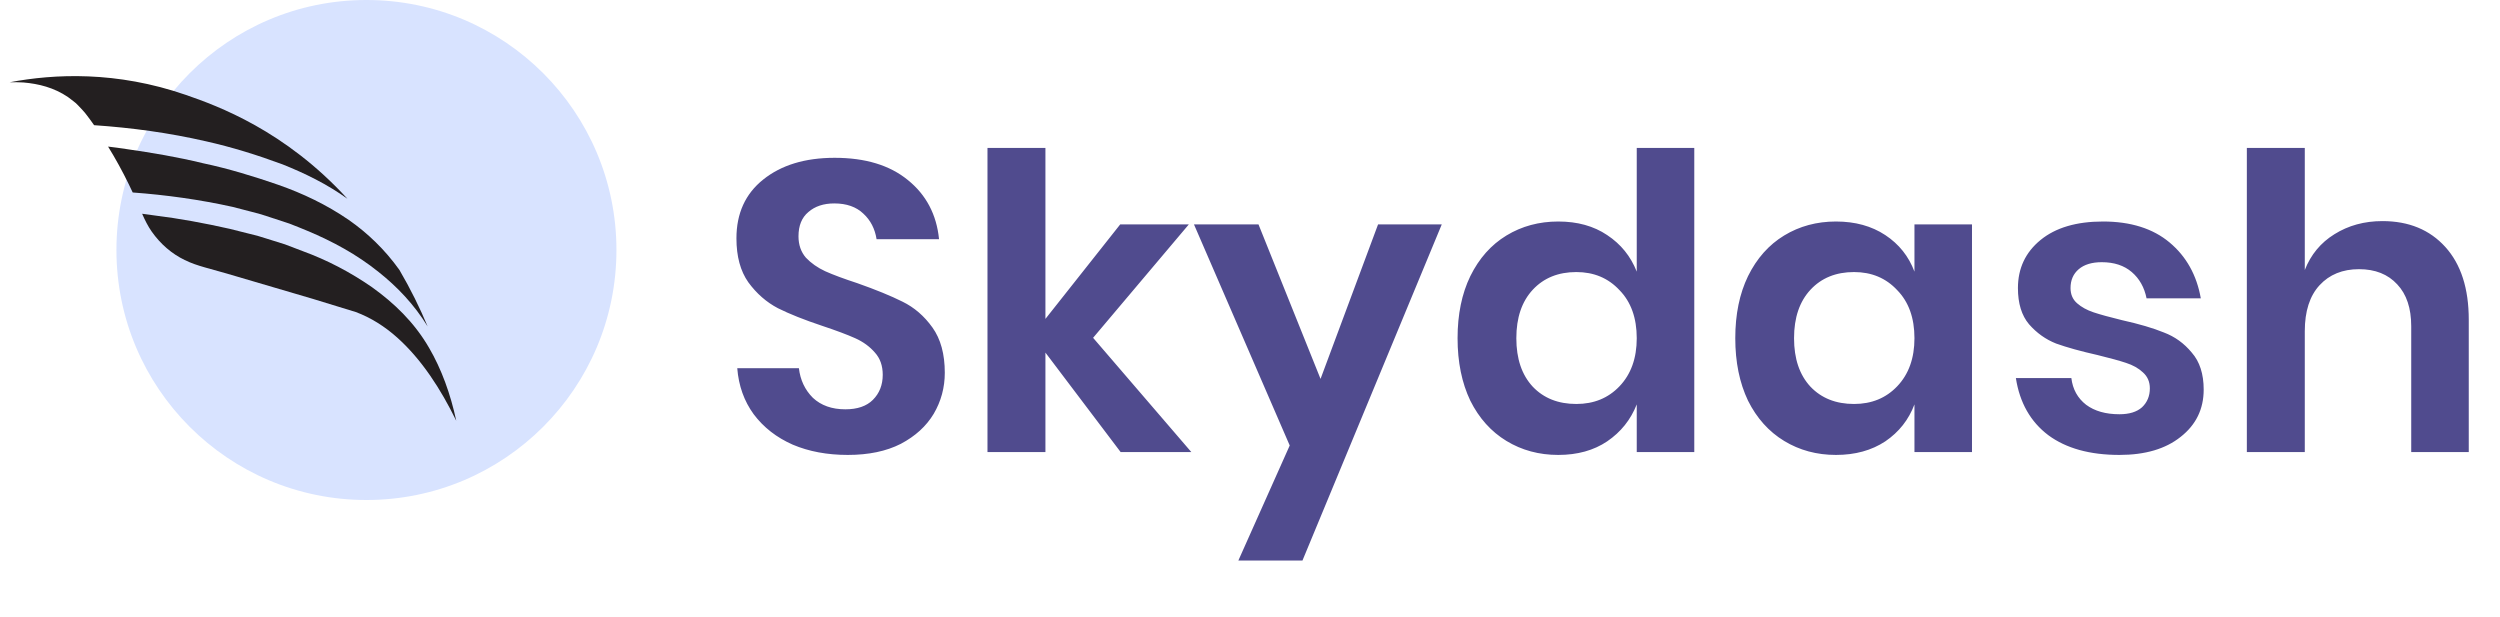
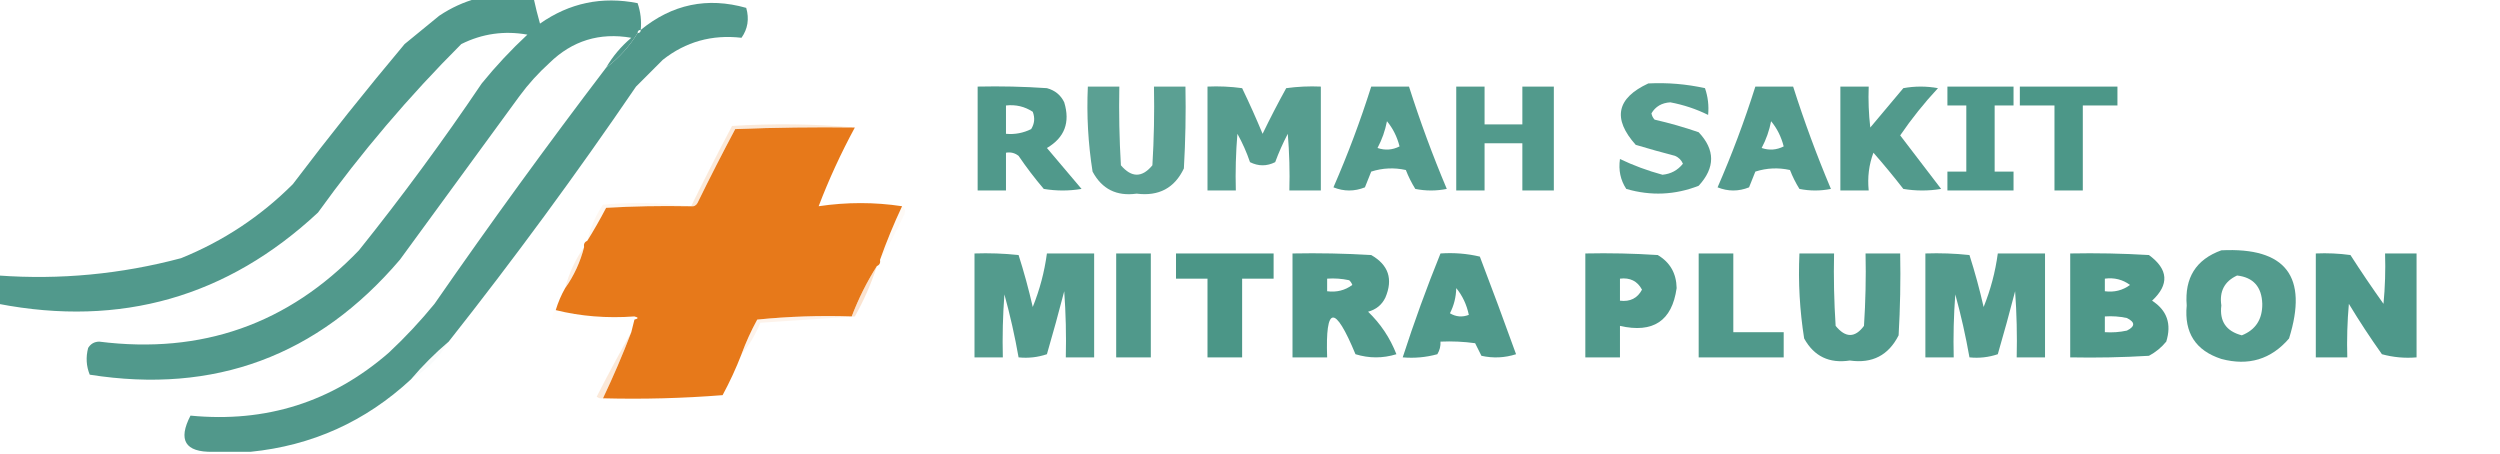
- <svg xmlns="http://www.w3.org/2000/svg" width="365" height="90" viewBox="0 0 365 90" fill="none">
-   <path d="M137.94 54.42C137.94 56.58 137.4 58.58 136.32 60.42C135.24 62.22 133.64 63.68 131.52 64.8C129.4 65.88 126.82 66.42 123.78 66.42C120.78 66.42 118.1 65.92 115.74 64.92C113.38 63.88 111.48 62.4 110.04 60.48C108.64 58.56 107.84 56.32 107.64 53.76H116.64C116.84 55.48 117.52 56.92 118.68 58.08C119.88 59.2 121.46 59.76 123.42 59.76C125.18 59.76 126.52 59.3 127.44 58.38C128.4 57.42 128.88 56.2 128.88 54.72C128.88 53.4 128.5 52.32 127.74 51.48C126.98 50.6 126.02 49.9 124.86 49.38C123.7 48.86 122.1 48.26 120.06 47.58C117.42 46.7 115.26 45.84 113.58 45C111.9 44.12 110.46 42.86 109.26 41.22C108.1 39.58 107.52 37.44 107.52 34.8C107.52 31.16 108.82 28.3 111.42 26.22C114.06 24.1 117.54 23.04 121.86 23.04C126.34 23.04 129.9 24.12 132.54 26.28C135.22 28.44 136.74 31.32 137.1 34.92H127.98C127.74 33.4 127.1 32.16 126.06 31.2C125.02 30.2 123.6 29.7 121.8 29.7C120.24 29.7 118.98 30.12 118.02 30.96C117.06 31.76 116.58 32.94 116.58 34.5C116.58 35.74 116.94 36.78 117.66 37.62C118.42 38.42 119.36 39.08 120.48 39.6C121.64 40.12 123.2 40.7 125.16 41.34C127.88 42.3 130.08 43.2 131.76 44.04C133.48 44.88 134.94 46.14 136.14 47.82C137.34 49.5 137.94 51.7 137.94 54.42ZM163.612 66L152.632 51.48V66H144.172V21.6H152.632V46.56L163.552 32.76H173.572L159.592 49.32L173.932 66H163.612ZM183.739 32.76L192.799 55.32L201.199 32.76H210.499L190.159 81.84H180.799L188.299 65.04L174.319 32.76H183.739ZM227.505 32.34C230.305 32.34 232.685 33 234.645 34.32C236.645 35.64 238.085 37.42 238.965 39.66V21.6H247.365V66H238.965V59.04C238.085 61.28 236.645 63.08 234.645 64.44C232.685 65.76 230.305 66.42 227.505 66.42C224.705 66.42 222.185 65.74 219.945 64.38C217.705 63.02 215.945 61.06 214.665 58.5C213.425 55.9 212.805 52.86 212.805 49.38C212.805 45.9 213.425 42.88 214.665 40.32C215.945 37.72 217.705 35.74 219.945 34.38C222.185 33.02 224.705 32.34 227.505 32.34ZM230.145 39.72C227.505 39.72 225.385 40.58 223.785 42.3C222.185 44.02 221.385 46.38 221.385 49.38C221.385 52.38 222.185 54.74 223.785 56.46C225.385 58.14 227.505 58.98 230.145 58.98C232.705 58.98 234.805 58.12 236.445 56.4C238.125 54.64 238.965 52.3 238.965 49.38C238.965 46.42 238.125 44.08 236.445 42.36C234.805 40.6 232.705 39.72 230.145 39.72ZM268.051 32.34C270.851 32.34 273.251 33 275.251 34.32C277.251 35.64 278.671 37.42 279.511 39.66V32.76H287.911V66H279.511V59.04C278.671 61.28 277.251 63.08 275.251 64.44C273.251 65.76 270.851 66.42 268.051 66.42C265.251 66.42 262.731 65.74 260.491 64.38C258.251 63.02 256.491 61.06 255.211 58.5C253.971 55.9 253.351 52.86 253.351 49.38C253.351 45.9 253.971 42.88 255.211 40.32C256.491 37.72 258.251 35.74 260.491 34.38C262.731 33.02 265.251 32.34 268.051 32.34ZM270.691 39.72C268.051 39.72 265.931 40.58 264.331 42.3C262.731 44.02 261.931 46.38 261.931 49.38C261.931 52.38 262.731 54.74 264.331 56.46C265.931 58.14 268.051 58.98 270.691 58.98C273.251 58.98 275.351 58.12 276.991 56.4C278.671 54.64 279.511 52.3 279.511 49.38C279.511 46.42 278.671 44.08 276.991 42.36C275.351 40.6 273.251 39.72 270.691 39.72ZM307.038 32.34C311.078 32.34 314.318 33.36 316.758 35.4C319.198 37.44 320.718 40.16 321.318 43.56H313.398C313.078 41.96 312.358 40.68 311.238 39.72C310.118 38.76 308.658 38.28 306.858 38.28C305.418 38.28 304.298 38.62 303.498 39.3C302.698 39.98 302.298 40.9 302.298 42.06C302.298 42.98 302.618 43.72 303.258 44.28C303.898 44.84 304.698 45.28 305.658 45.6C306.618 45.92 307.998 46.3 309.798 46.74C312.318 47.3 314.358 47.9 315.918 48.54C317.518 49.14 318.878 50.12 319.998 51.48C321.158 52.8 321.738 54.6 321.738 56.88C321.738 59.72 320.618 62.02 318.378 63.78C316.178 65.54 313.198 66.42 309.438 66.42C305.118 66.42 301.658 65.46 299.058 63.54C296.458 61.58 294.878 58.8 294.318 55.2H302.418C302.618 56.84 303.338 58.14 304.578 59.1C305.818 60.02 307.438 60.48 309.438 60.48C310.878 60.48 311.978 60.14 312.738 59.46C313.498 58.74 313.878 57.82 313.878 56.7C313.878 55.74 313.538 54.96 312.858 54.36C312.218 53.76 311.398 53.3 310.398 52.98C309.438 52.66 308.058 52.28 306.258 51.84C303.778 51.28 301.758 50.72 300.198 50.16C298.678 49.56 297.358 48.62 296.238 47.34C295.158 46.06 294.618 44.3 294.618 42.06C294.618 39.18 295.718 36.84 297.918 35.04C300.118 33.24 303.158 32.34 307.038 32.34ZM347.839 32.28C351.679 32.28 354.739 33.54 357.019 36.06C359.299 38.58 360.439 42.12 360.439 46.68V66H352.039V47.64C352.039 45 351.359 42.96 349.999 41.52C348.639 40.04 346.779 39.3 344.419 39.3C342.019 39.3 340.099 40.08 338.659 41.64C337.219 43.2 336.499 45.44 336.499 48.36V66H328.039V21.6H336.499V39.42C337.379 37.18 338.819 35.44 340.819 34.2C342.859 32.92 345.199 32.28 347.839 32.28Z" fill="#504B8E" />
-   <circle cx="53.5" cy="36.5" r="36.5" fill="#D8E3FF" />
-   <path d="M3.437 12.043C5.632 12.232 7.878 12.779 9.927 14.173C10.411 14.576 10.953 14.886 11.396 15.378C11.841 15.859 12.33 16.332 12.706 16.862C13.061 17.329 13.405 17.793 13.739 18.277C19.212 18.651 24.674 19.388 30.083 20.632C33.851 21.479 37.574 22.635 41.259 24.001C44.498 25.298 47.719 26.857 50.724 29.02C41.603 19.039 31.788 15.466 27.132 13.856C16.999 10.349 7.944 10.771 1.394 12.014C2.068 11.989 2.754 12.005 3.437 12.043Z" fill="#231F20" />
-   <path d="M29.634 23.831C25.952 22.93 22.223 22.306 18.488 21.769C17.584 21.635 16.679 21.5 15.779 21.401C16.863 23.154 17.881 25.009 18.811 26.919C19 27.305 19.186 27.704 19.374 28.101C24.255 28.462 29.132 29.135 33.975 30.208L36.744 30.925L38.126 31.295L39.495 31.739L42.232 32.637C43.142 32.985 44.041 33.35 44.945 33.728C48.532 35.235 52.068 37.127 55.31 39.737C57.967 41.85 60.479 44.453 62.436 47.665C61.301 44.963 59.941 42.187 58.316 39.415C56.192 36.434 53.663 34.027 50.928 32.116C47.68 29.882 44.179 28.224 40.584 26.97C36.989 25.729 33.335 24.613 29.634 23.831Z" fill="#231F20" />
-   <path d="M54.327 41.942C51.136 39.724 47.738 37.96 44.217 36.672L41.59 35.671L38.917 34.835L37.576 34.422L36.222 34.084L33.522 33.406C29.894 32.589 26.243 31.91 22.57 31.456C21.965 31.363 21.359 31.278 20.75 31.207C21.178 32.184 21.604 33.027 22.136 33.79C23.44 35.651 25.102 37.066 26.972 37.963C27.904 38.426 28.871 38.745 29.892 39.035L33.048 39.92L45.655 43.629L51.934 45.553C54.124 46.363 56.181 47.66 58.023 49.314C61.585 52.516 64.358 56.817 66.612 61.425C65.782 57.542 64.462 53.888 62.634 50.767C60.463 47.017 57.486 44.205 54.327 41.942Z" fill="#231F20" />
+ <svg xmlns="http://www.w3.org/2000/svg" version="1.1" width="794px" height="144px" style="shape-rendering:geometricPrecision; text-rendering:geometricPrecision; image-rendering:optimizeQuality; fill-rule:evenodd; clip-rule:evenodd">
+   <g>
+     <path style="opacity:0.992" fill="#50988b" d="M 151.5,-0.5 C 157.5,-0.5 163.5,-0.5 169.5,-0.5C 170.073,2.147 170.74,4.813 171.5,7.5C 180.844,0.932 191.177,-1.235 202.5,1C 203.444,3.719 203.777,6.552 203.5,9.5C 202.833,9.5 202.5,9.833 202.5,10.5C 199.877,14.791 196.544,18.457 192.5,21.5C 194.557,17.933 197.223,14.766 200.5,12C 190.42,10.25 181.753,12.917 174.5,20C 170.964,23.201 167.797,26.701 165,30.5C 152.333,47.833 139.667,65.167 127,82.5C 100.919,113.081 68.086,125.247 28.5,119C 27.39,116.263 27.223,113.429 28,110.5C 28.804,109.196 29.971,108.529 31.5,108.5C 64.036,112.602 91.536,102.935 114,79.5C 127.732,62.367 140.732,44.7 153,26.5C 157.504,20.964 162.337,15.797 167.5,11C 160.129,9.69 153.129,10.69 146.5,14C 129.892,30.608 114.725,48.441 101,67.5C 72.23,94.322 38.397,103.989 -0.5,96.5C -0.5,93.5 -0.5,90.5 -0.5,87.5C 19.077,88.915 38.41,87.082 57.5,82C 70.941,76.553 82.774,68.72 93,58.5C 104.453,43.378 116.287,28.545 128.5,14C 132.167,11 135.833,8 139.5,5C 143.284,2.471 147.284,0.638 151.5,-0.5 Z" />
+   </g>
+   <g>
+     <path style="opacity:0.994" fill="#50988b" d="M 142.5,108.5 C 138.167,112.167 134.167,116.167 130.5,120.5C 116.071,133.881 99.071,141.548 79.5,143.5C 75.5,143.5 71.5,143.5 67.5,143.5C 58.799,143.623 56.466,139.79 60.5,132C 84.509,134.329 105.509,127.662 123.5,112C 128.7,107.135 133.533,101.968 138,96.5C 155.643,71.038 173.81,46.038 192.5,21.5C 196.544,18.457 199.877,14.791 202.5,10.5C 203.167,10.5 203.5,10.167 203.5,9.5C 213.481,1.337 224.648,-0.996 237,2.5C 238.004,5.993 237.504,9.159 235.5,12C 226.127,10.916 217.793,13.25 210.5,19C 207.667,21.833 204.833,24.667 202,27.5C 183.076,55.244 163.242,82.244 142.5,108.5 Z" />
+   </g>
+   <g>
+     <path style="opacity:0.902" fill="#449283" d="M 523.5,26.5 C 529.577,26.196 535.577,26.696 541.5,28C 542.444,30.719 542.777,33.553 542.5,36.5C 538.755,34.639 534.755,33.306 530.5,32.5C 527.778,32.662 525.778,33.829 524.5,36C 524.645,36.772 524.978,37.439 525.5,38C 530.236,39.081 534.903,40.414 539.5,42C 544.773,47.595 544.773,53.261 539.5,59C 531.982,61.941 524.315,62.274 516.5,60C 514.656,57.196 513.989,54.03 514.5,50.5C 518.787,52.552 523.287,54.219 528,55.5C 530.664,55.251 532.831,54.085 534.5,52C 534.002,50.842 533.169,50.008 532,49.5C 527.811,48.411 523.644,47.245 519.5,46C 512.08,37.687 513.413,31.186 523.5,26.5 Z" />
+   </g>
+   <g>
+     <path style="opacity:0.934" fill="#449283" d="M 310.5,27.5 C 317.841,27.334 325.174,27.5 332.5,28C 335.057,28.685 336.891,30.185 338,32.5C 339.942,38.89 338.109,43.723 332.5,47C 336.167,51.333 339.833,55.667 343.5,60C 339.5,60.667 335.5,60.667 331.5,60C 328.642,56.642 325.975,53.142 323.5,49.5C 322.311,48.571 320.978,48.238 319.5,48.5C 319.5,52.5 319.5,56.5 319.5,60.5C 316.5,60.5 313.5,60.5 310.5,60.5C 310.5,49.5 310.5,38.5 310.5,27.5 Z M 319.5,33.5 C 322.602,33.154 325.435,33.821 328,35.5C 328.743,37.441 328.576,39.274 327.5,41C 324.986,42.252 322.32,42.752 319.5,42.5C 319.5,39.5 319.5,36.5 319.5,33.5 Z" />
+   </g>
+   <g>
+     <path style="opacity:0.875" fill="#449283" d="M 345.5,27.5 C 348.833,27.5 352.167,27.5 355.5,27.5C 355.334,35.84 355.5,44.173 356,52.5C 359.391,56.47 362.724,56.47 366,52.5C 366.5,44.173 366.666,35.84 366.5,27.5C 369.833,27.5 373.167,27.5 376.5,27.5C 376.666,36.173 376.5,44.84 376,53.5C 373.04,59.727 368.04,62.393 361,61.5C 354.635,62.388 349.968,60.054 347,54.5C 345.586,45.582 345.086,36.582 345.5,27.5 Z" />
+   </g>
+   <g>
+     <path style="opacity:0.901" fill="#449283" d="M 383.5,27.5 C 387.182,27.335 390.848,27.501 394.5,28C 396.795,32.759 398.962,37.592 401,42.5C 403.357,37.62 405.857,32.786 408.5,28C 412.152,27.501 415.818,27.335 419.5,27.5C 419.5,38.5 419.5,49.5 419.5,60.5C 416.167,60.5 412.833,60.5 409.5,60.5C 409.666,54.491 409.499,48.491 409,42.5C 407.472,45.417 406.139,48.417 405,51.5C 402.333,52.833 399.667,52.833 397,51.5C 395.941,48.382 394.608,45.382 393,42.5C 392.501,48.491 392.334,54.491 392.5,60.5C 389.5,60.5 386.5,60.5 383.5,60.5C 383.5,49.5 383.5,38.5 383.5,27.5 Z" />
+   </g>
+   <g>
+     <path style="opacity:0.916" fill="#449283" d="M 435.5,27.5 C 439.5,27.5 443.5,27.5 447.5,27.5C 451.003,38.507 455.003,49.34 459.5,60C 456.167,60.667 452.833,60.667 449.5,60C 448.308,58.088 447.308,56.088 446.5,54C 442.789,53.175 439.122,53.341 435.5,54.5C 434.833,56.167 434.167,57.833 433.5,59.5C 430.167,60.833 426.833,60.833 423.5,59.5C 428.069,49.032 432.069,38.365 435.5,27.5 Z M 440.5,38.5 C 442.383,40.763 443.716,43.43 444.5,46.5C 442.235,47.647 439.902,47.814 437.5,47C 438.929,44.31 439.929,41.477 440.5,38.5 Z" />
+   </g>
+   <g>
+     <path style="opacity:0.924" fill="#449283" d="M 462.5,27.5 C 465.5,27.5 468.5,27.5 471.5,27.5C 471.5,31.5 471.5,35.5 471.5,39.5C 475.5,39.5 479.5,39.5 483.5,39.5C 483.5,35.5 483.5,31.5 483.5,27.5C 486.833,27.5 490.167,27.5 493.5,27.5C 493.5,38.5 493.5,49.5 493.5,60.5C 490.167,60.5 486.833,60.5 483.5,60.5C 483.5,55.5 483.5,50.5 483.5,45.5C 479.5,45.5 475.5,45.5 471.5,45.5C 471.5,50.5 471.5,55.5 471.5,60.5C 468.5,60.5 465.5,60.5 462.5,60.5C 462.5,49.5 462.5,38.5 462.5,27.5 Z" />
+   </g>
+   <g>
+     <path style="opacity:0.916" fill="#449283" d="M 557.5,27.5 C 561.5,27.5 565.5,27.5 569.5,27.5C 573.003,38.507 577.003,49.34 581.5,60C 578.167,60.667 574.833,60.667 571.5,60C 570.308,58.088 569.308,56.088 568.5,54C 564.789,53.175 561.122,53.341 557.5,54.5C 556.833,56.167 556.167,57.833 555.5,59.5C 552.167,60.833 548.833,60.833 545.5,59.5C 550.069,49.032 554.069,38.365 557.5,27.5 Z M 562.5,38.5 C 564.383,40.763 565.716,43.43 566.5,46.5C 564.235,47.647 561.902,47.814 559.5,47C 560.929,44.31 561.929,41.477 562.5,38.5 Z" />
+   </g>
+   <g>
+     <path style="opacity:0.922" fill="#449283" d="M 584.5,27.5 C 587.5,27.5 590.5,27.5 593.5,27.5C 593.334,31.846 593.501,36.179 594,40.5C 597.5,36.333 601,32.167 604.5,28C 608.167,27.333 611.833,27.333 615.5,28C 611.106,32.722 607.106,37.722 603.5,43C 607.819,48.656 612.153,54.322 616.5,60C 612.5,60.667 608.5,60.667 604.5,60C 601.453,56.075 598.286,52.241 595,48.5C 593.576,52.297 593.076,56.297 593.5,60.5C 590.5,60.5 587.5,60.5 584.5,60.5C 584.5,49.5 584.5,38.5 584.5,27.5 Z" />
+   </g>
+   <g>
+     <path style="opacity:0.945" fill="#449283" d="M 618.5,27.5 C 625.5,27.5 632.5,27.5 639.5,27.5C 639.5,29.5 639.5,31.5 639.5,33.5C 637.5,33.5 635.5,33.5 633.5,33.5C 633.5,40.5 633.5,47.5 633.5,54.5C 635.5,54.5 637.5,54.5 639.5,54.5C 639.5,56.5 639.5,58.5 639.5,60.5C 632.5,60.5 625.5,60.5 618.5,60.5C 618.5,58.5 618.5,56.5 618.5,54.5C 620.5,54.5 622.5,54.5 624.5,54.5C 624.5,47.5 624.5,40.5 624.5,33.5C 622.5,33.5 620.5,33.5 618.5,33.5C 618.5,31.5 618.5,29.5 618.5,27.5 Z" />
+   </g>
+   <g>
+     <path style="opacity:0.954" fill="#449283" d="M 641.5,27.5 C 651.833,27.5 662.167,27.5 672.5,27.5C 672.5,29.5 672.5,31.5 672.5,33.5C 668.833,33.5 665.167,33.5 661.5,33.5C 661.5,42.5 661.5,51.5 661.5,60.5C 658.5,60.5 655.5,60.5 652.5,60.5C 652.5,51.5 652.5,42.5 652.5,33.5C 648.833,33.5 645.167,33.5 641.5,33.5C 641.5,31.5 641.5,29.5 641.5,27.5 Z" />
+   </g>
+   <g>
+     <path style="opacity:0.999" fill="#e7791a" d="M 271.5,40.5 C 267.072,48.681 263.239,57.014 260,65.5C 268.932,64.172 277.765,64.172 286.5,65.5C 283.884,71.063 281.551,76.73 279.5,82.5C 279.672,83.492 279.338,84.158 278.5,84.5C 275.326,89.516 272.659,94.849 270.5,100.5C 260.478,100.168 250.478,100.501 240.5,101.5C 238.547,105.069 236.881,108.736 235.5,112.5C 233.785,116.931 231.785,121.265 229.5,125.5C 216.851,126.499 204.184,126.832 191.5,126.5C 194.782,119.605 197.782,112.605 200.5,105.5C 200.833,104.167 201.167,102.833 201.5,101.5C 202.833,101.167 202.833,100.833 201.5,100.5C 192.766,101.135 184.433,100.468 176.5,98.5C 177.264,95.982 178.264,93.649 179.5,91.5C 182.29,87.584 184.29,83.251 185.5,78.5C 185.328,77.508 185.662,76.842 186.5,76.5C 188.599,73.144 190.599,69.644 192.5,66C 201.16,65.5 209.827,65.334 218.5,65.5C 218.833,65.5 219.167,65.5 219.5,65.5C 220.376,65.631 221.043,65.297 221.5,64.5C 225.372,56.589 229.372,48.755 233.5,41C 246.162,40.5 258.829,40.333 271.5,40.5 Z" />
+   </g>
+   <g>
+     <path style="opacity:0.329" fill="#f3bc8c" d="M 271.5,40.5 C 258.829,40.333 246.162,40.5 233.5,41C 229.372,48.755 225.372,56.589 221.5,64.5C 221.043,65.297 220.376,65.631 219.5,65.5C 223.693,56.949 228.026,48.449 232.5,40C 245.673,39.173 258.673,39.34 271.5,40.5 Z" />
+   </g>
+   <g>
+     <path style="opacity:0.184" fill="#f7d1b0" d="M 218.5,65.5 C 209.827,65.334 201.16,65.5 192.5,66C 190.599,69.644 188.599,73.144 186.5,76.5C 187.469,72.392 189.136,68.559 191.5,65C 200.676,64.176 209.676,64.343 218.5,65.5 Z" />
+   </g>
+   <g>
+     <path style="opacity:0.078" fill="#f2b784" d="M 286.5,65.5 C 287.573,66.251 287.74,67.251 287,68.5C 284.726,73.387 282.226,78.054 279.5,82.5C 281.551,76.73 283.884,71.063 286.5,65.5 Z" />
+   </g>
+   <g>
+     <path style="opacity:0.917" fill="#449283" d="M 705.5,79.5 C 725.984,78.492 733.151,87.826 727,107.5C 721.289,114.137 714.123,116.304 705.5,114C 697.331,111.345 693.665,105.678 694.5,97C 693.786,88.236 697.452,82.402 705.5,79.5 Z M 710.5,87.5 C 715.662,88.097 718.329,91.097 718.5,96.5C 718.551,101.425 716.384,104.758 712,106.5C 707.04,105.212 704.874,102.045 705.5,97C 704.828,92.527 706.495,89.36 710.5,87.5 Z" />
+   </g>
+   <g>
+     <path style="opacity:0.239" fill="#f2b987" d="M 185.5,78.5 C 184.29,83.251 182.29,87.584 179.5,91.5C 180.71,86.749 182.71,82.416 185.5,78.5 Z" />
+   </g>
+   <g>
+     <path style="opacity:0.917" fill="#449283" d="M 309.5,80.5 C 314.179,80.334 318.845,80.501 323.5,81C 325.227,86.406 326.727,91.906 328,97.5C 330.217,92.017 331.717,86.351 332.5,80.5C 337.5,80.5 342.5,80.5 347.5,80.5C 347.5,91.5 347.5,102.5 347.5,113.5C 344.5,113.5 341.5,113.5 338.5,113.5C 338.666,106.492 338.5,99.492 338,92.5C 336.266,99.201 334.433,105.867 332.5,112.5C 329.572,113.484 326.572,113.817 323.5,113.5C 322.32,106.778 320.82,100.111 319,93.5C 318.5,100.158 318.334,106.825 318.5,113.5C 315.5,113.5 312.5,113.5 309.5,113.5C 309.5,102.5 309.5,91.5 309.5,80.5 Z" />
+   </g>
+   <g>
+     <path style="opacity:0.933" fill="#449283" d="M 354.5,80.5 C 358.167,80.5 361.833,80.5 365.5,80.5C 365.5,91.5 365.5,102.5 365.5,113.5C 361.833,113.5 358.167,113.5 354.5,113.5C 354.5,102.5 354.5,91.5 354.5,80.5 Z" />
+   </g>
+   <g>
+     <path style="opacity:0.962" fill="#449283" d="M 373.5,80.5 C 383.833,80.5 394.167,80.5 404.5,80.5C 404.5,83.167 404.5,85.833 404.5,88.5C 401.167,88.5 397.833,88.5 394.5,88.5C 394.5,96.833 394.5,105.167 394.5,113.5C 390.833,113.5 387.167,113.5 383.5,113.5C 383.5,105.167 383.5,96.833 383.5,88.5C 380.167,88.5 376.833,88.5 373.5,88.5C 373.5,85.833 373.5,83.167 373.5,80.5 Z" />
+   </g>
+   <g>
+     <path style="opacity:0.934" fill="#449283" d="M 410.5,80.5 C 418.84,80.334 427.173,80.5 435.5,81C 440.992,84.142 442.492,88.642 440,94.5C 438.891,96.815 437.057,98.315 434.5,99C 438.481,102.82 441.481,107.32 443.5,112.5C 439.167,113.833 434.833,113.833 430.5,112.5C 423.919,96.638 420.919,96.971 421.5,113.5C 417.833,113.5 414.167,113.5 410.5,113.5C 410.5,102.5 410.5,91.5 410.5,80.5 Z M 421.5,88.5 C 423.857,88.337 426.19,88.503 428.5,89C 428.957,89.414 429.291,89.914 429.5,90.5C 427.149,92.229 424.482,92.896 421.5,92.5C 421.5,91.167 421.5,89.833 421.5,88.5 Z" />
+   </g>
+   <g>
+     <path style="opacity:0.931" fill="#449283" d="M 457.5,80.5 C 461.767,80.203 465.934,80.536 470,81.5C 473.932,91.795 477.765,102.128 481.5,112.5C 477.878,113.659 474.211,113.825 470.5,113C 469.833,111.667 469.167,110.333 468.5,109C 464.848,108.501 461.182,108.335 457.5,108.5C 457.579,109.93 457.246,111.264 456.5,112.5C 452.893,113.489 449.226,113.823 445.5,113.5C 449.104,102.354 453.104,91.354 457.5,80.5 Z M 462.5,91.5 C 464.486,93.925 465.819,96.758 466.5,100C 464.421,100.808 462.421,100.641 460.5,99.5C 461.785,96.98 462.452,94.313 462.5,91.5 Z" />
+   </g>
+   <g>
+     <path style="opacity:0.935" fill="#449283" d="M 503.5,80.5 C 511.174,80.334 518.841,80.5 526.5,81C 530.415,83.322 532.415,86.822 532.5,91.5C 531.038,101.917 525.038,105.917 514.5,103.5C 514.5,106.833 514.5,110.167 514.5,113.5C 510.833,113.5 507.167,113.5 503.5,113.5C 503.5,102.5 503.5,91.5 503.5,80.5 Z M 514.5,88.5 C 517.712,88.106 520.046,89.272 521.5,92C 520.046,94.728 517.712,95.894 514.5,95.5C 514.5,93.167 514.5,90.833 514.5,88.5 Z" />
+   </g>
+   <g>
+     <path style="opacity:0.936" fill="#449283" d="M 539.5,80.5 C 543.167,80.5 546.833,80.5 550.5,80.5C 550.5,88.833 550.5,97.167 550.5,105.5C 555.833,105.5 561.167,105.5 566.5,105.5C 566.5,108.167 566.5,110.833 566.5,113.5C 557.5,113.5 548.5,113.5 539.5,113.5C 539.5,102.5 539.5,91.5 539.5,80.5 Z" />
+   </g>
+   <g>
+     <path style="opacity:0.925" fill="#449283" d="M 571.5,80.5 C 575.167,80.5 578.833,80.5 582.5,80.5C 582.334,88.174 582.5,95.841 583,103.5C 586.142,107.352 589.142,107.352 592,103.5C 592.5,95.841 592.666,88.174 592.5,80.5C 596.167,80.5 599.833,80.5 603.5,80.5C 603.666,89.173 603.5,97.84 603,106.5C 599.796,112.853 594.629,115.519 587.5,114.5C 580.959,115.496 576.126,113.163 573,107.5C 571.586,98.582 571.086,89.582 571.5,80.5 Z" />
+   </g>
+   <g>
+     <path style="opacity:0.917" fill="#449283" d="M 611.5,80.5 C 616.179,80.334 620.845,80.501 625.5,81C 627.227,86.406 628.727,91.906 630,97.5C 632.217,92.017 633.717,86.351 634.5,80.5C 639.5,80.5 644.5,80.5 649.5,80.5C 649.5,91.5 649.5,102.5 649.5,113.5C 646.5,113.5 643.5,113.5 640.5,113.5C 640.666,106.492 640.5,99.492 640,92.5C 638.266,99.201 636.433,105.867 634.5,112.5C 631.572,113.484 628.572,113.817 625.5,113.5C 624.32,106.778 622.82,100.111 621,93.5C 620.5,100.158 620.334,106.825 620.5,113.5C 617.5,113.5 614.5,113.5 611.5,113.5C 611.5,102.5 611.5,91.5 611.5,80.5 Z" />
+   </g>
+   <g>
+     <path style="opacity:0.948" fill="#449283" d="M 657.5,80.5 C 665.84,80.334 674.173,80.5 682.5,81C 688.684,85.528 689.018,90.362 683.5,95.5C 688.253,98.573 689.753,102.906 688,108.5C 686.457,110.378 684.624,111.878 682.5,113C 674.173,113.5 665.84,113.666 657.5,113.5C 657.5,102.5 657.5,91.5 657.5,80.5 Z M 668.5,88.5 C 671.482,88.104 674.149,88.771 676.5,90.5C 674.149,92.229 671.482,92.896 668.5,92.5C 668.5,91.167 668.5,89.833 668.5,88.5 Z M 668.5,100.5 C 670.857,100.337 673.19,100.503 675.5,101C 678.167,102.333 678.167,103.667 675.5,105C 673.19,105.497 670.857,105.663 668.5,105.5C 668.5,103.833 668.5,102.167 668.5,100.5 Z" />
+   </g>
+   <g>
+     <path style="opacity:0.945" fill="#449283" d="M 735.5,80.5 C 739.182,80.335 742.848,80.501 746.5,81C 749.876,86.253 753.376,91.42 757,96.5C 757.499,91.177 757.666,85.844 757.5,80.5C 760.833,80.5 764.167,80.5 767.5,80.5C 767.5,91.5 767.5,102.5 767.5,113.5C 763.774,113.823 760.107,113.489 756.5,112.5C 752.803,107.302 749.303,101.969 746,96.5C 745.501,102.157 745.334,107.824 745.5,113.5C 742.167,113.5 738.833,113.5 735.5,113.5C 735.5,102.5 735.5,91.5 735.5,80.5 Z" />
+   </g>
+   <g>
+     <path style="opacity:0.341" fill="#f1ad74" d="M 278.5,84.5 C 276.72,90.061 274.387,95.394 271.5,100.5C 271.167,100.5 270.833,100.5 270.5,100.5C 272.659,94.849 275.326,89.516 278.5,84.5 Z" />
+   </g>
+   <g>
+     <path style="opacity:0.074" fill="#f9e0ca" d="M 176.5,98.5 C 184.433,100.468 192.766,101.135 201.5,100.5C 201.5,100.833 201.5,101.167 201.5,101.5C 192.833,101.5 184.167,101.5 175.5,101.5C 175.263,100.209 175.596,99.209 176.5,98.5 Z" />
+   </g>
+   <g>
+     <path style="opacity:0.235" fill="#f7ceab" d="M 270.5,100.5 C 270.833,100.5 271.167,100.5 271.5,100.5C 261.659,101.167 251.659,101.833 241.5,102.5C 239.977,106.229 237.977,109.562 235.5,112.5C 236.881,108.736 238.547,105.069 240.5,101.5C 250.478,100.501 260.478,100.168 270.5,100.5 Z" />
+   </g>
+   <g>
+     <path style="opacity:0.059" fill="#93c0b8" d="M 142.5,108.5 C 139.5,113.5 135.5,117.5 130.5,120.5C 134.167,116.167 138.167,112.167 142.5,108.5 Z" />
+   </g>
+   <g>
+     <path style="opacity:0.31" fill="#f2b784" d="M 200.5,105.5 C 197.782,112.605 194.782,119.605 191.5,126.5C 190.761,126.631 190.094,126.464 189.5,126C 193.068,119.025 196.735,112.192 200.5,105.5 Z" />
+   </g>
</svg>
